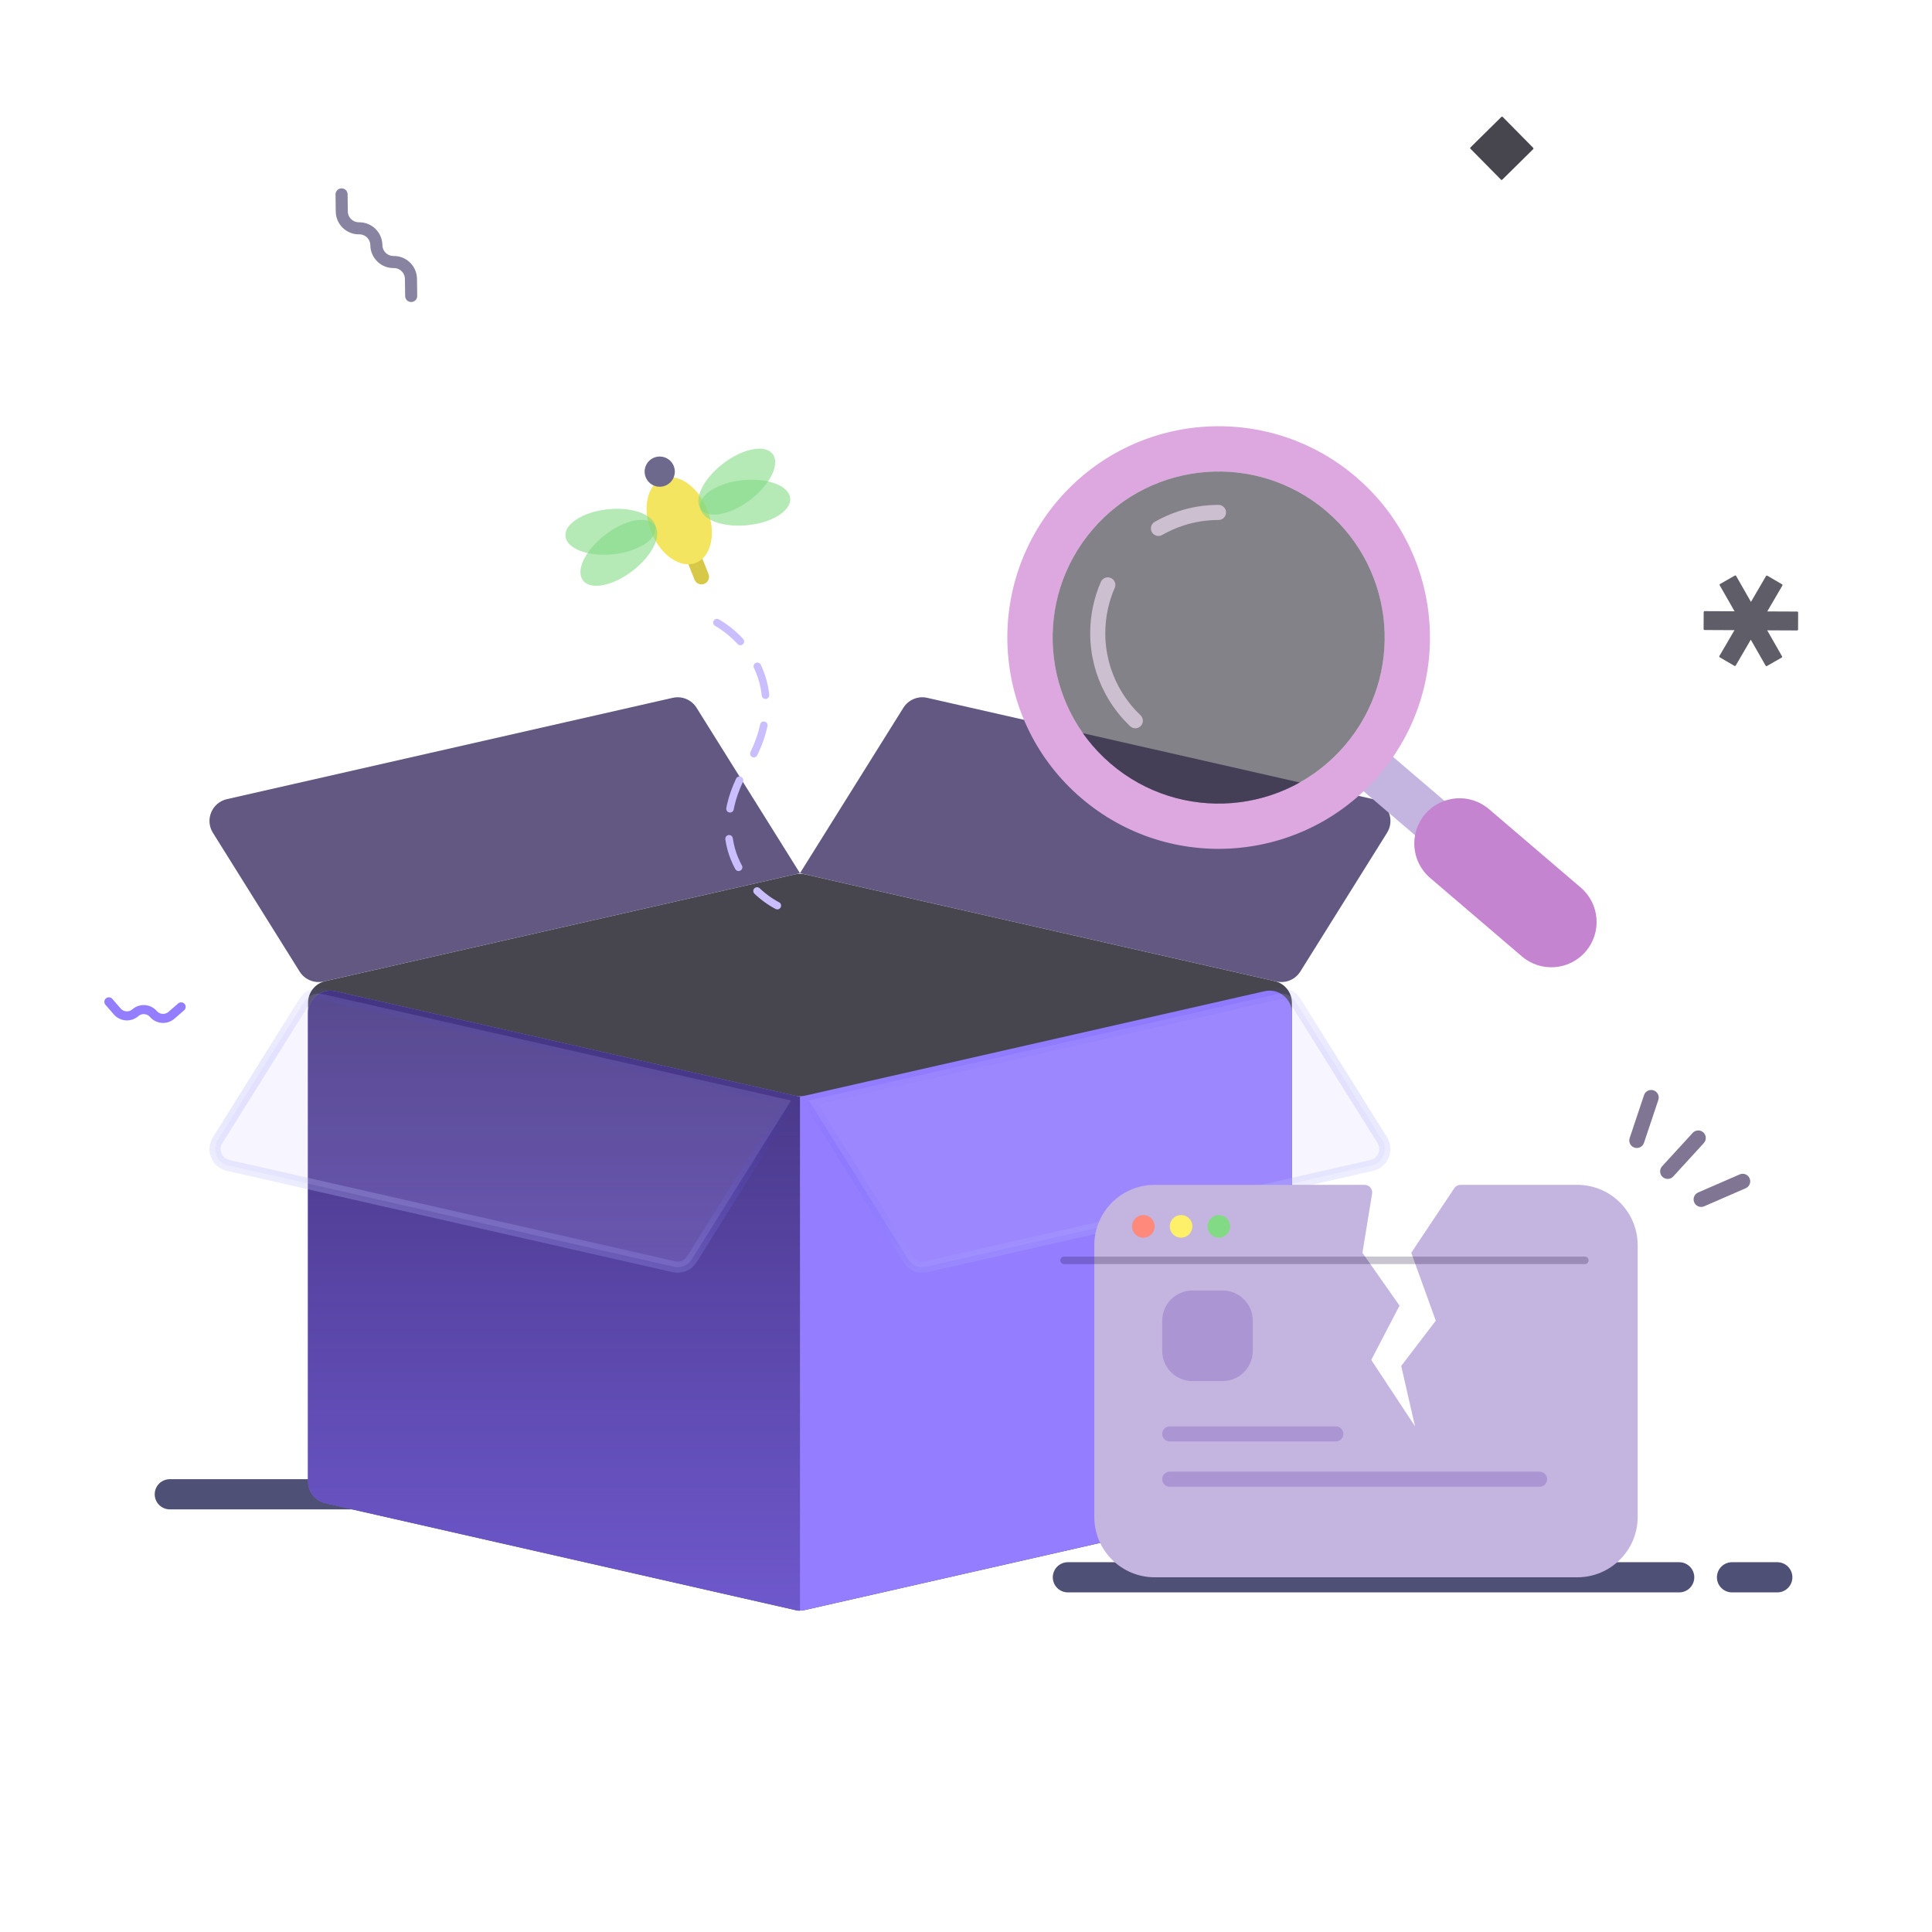
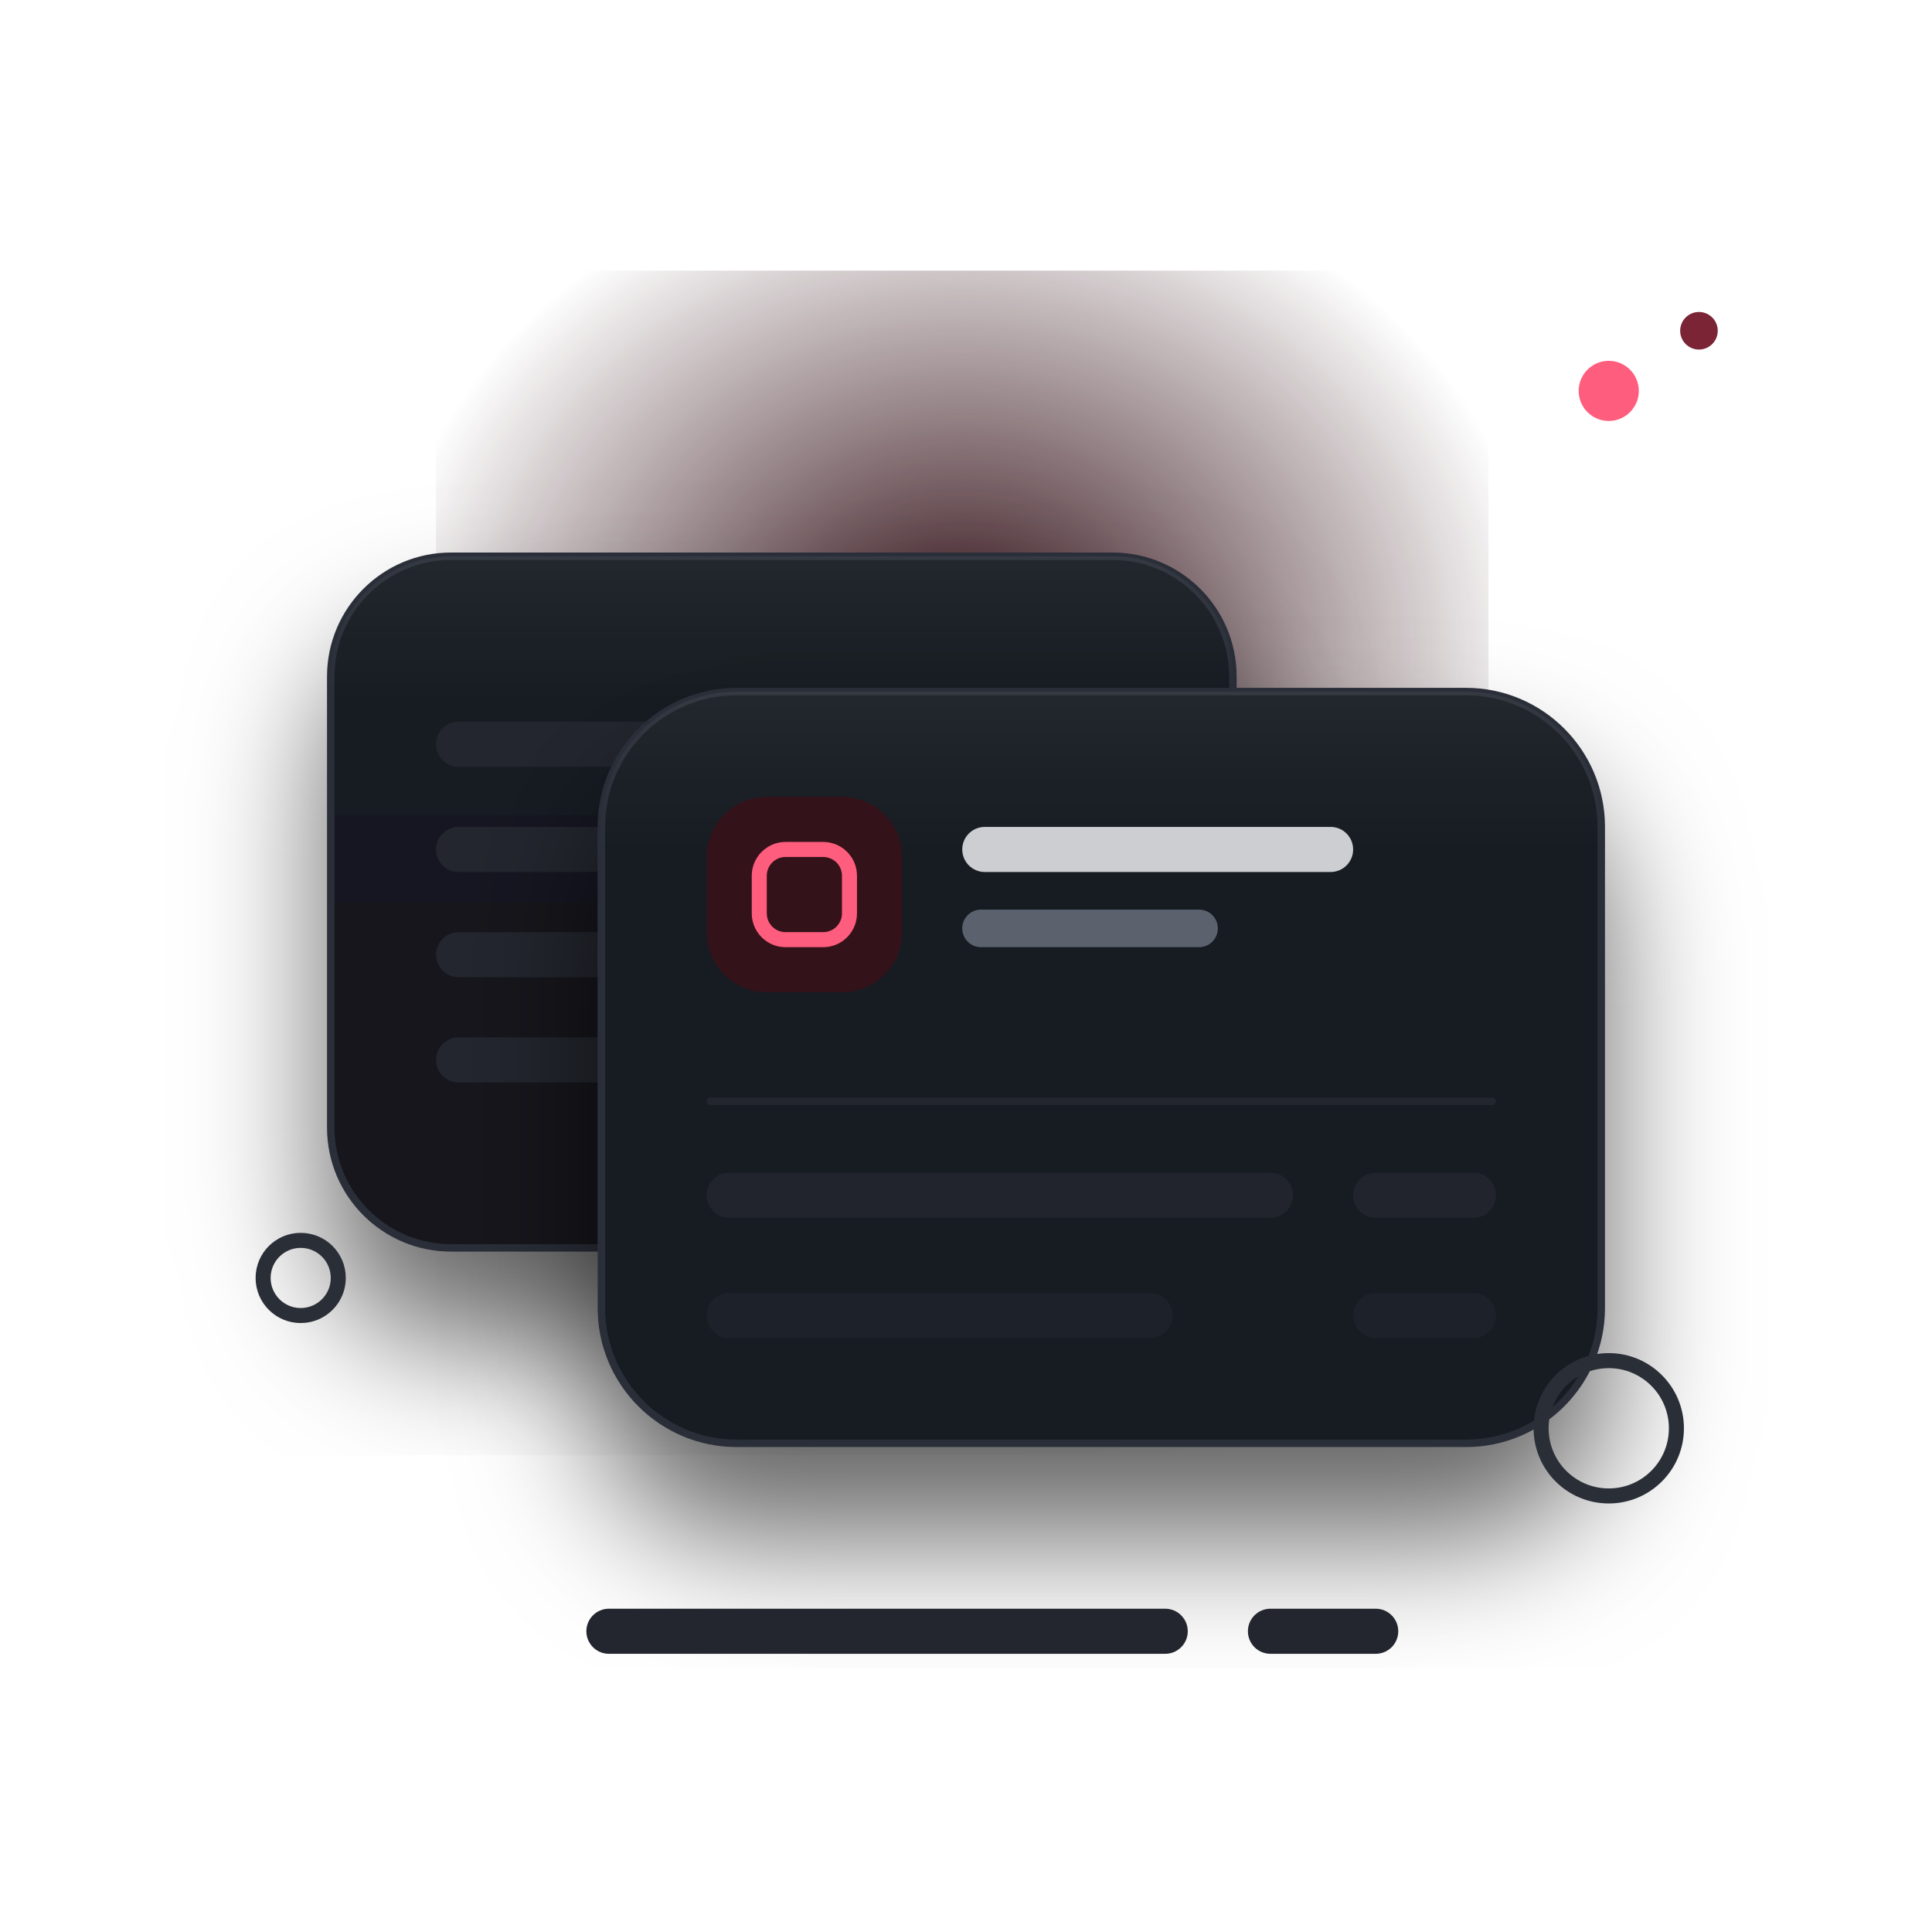
- <svg xmlns="http://www.w3.org/2000/svg" width="256" height="256" viewBox="0 0 256 256" fill="none">
-   <path d="M22.5 198H103.5M116.5 198H111.5H110.5" stroke="#4E5075" stroke-width="4" stroke-linecap="round" />
-   <path d="M40.815 132.884C40.815 131.5 41.772 130.301 43.121 129.994L105.344 115.853C105.776 115.755 106.225 115.755 106.657 115.853L168.879 129.994C170.228 130.301 171.186 131.5 171.186 132.884V196.302C171.186 197.685 170.228 198.884 168.879 199.191L106.657 213.332C106.225 213.43 105.776 213.43 105.344 213.332L43.121 199.191C41.772 198.884 40.815 197.685 40.815 196.302V132.884Z" fill="#47464E" />
-   <path d="M40.815 134.23C40.815 132.329 42.581 130.92 44.435 131.341L105.344 145.184C105.776 145.282 106.225 145.282 106.657 145.184L167.566 131.341C169.42 130.92 171.186 132.329 171.186 134.23V196.302C171.186 197.685 170.228 198.884 168.879 199.191L106.657 213.332C106.225 213.431 105.776 213.431 105.344 213.332L43.121 199.191C41.772 198.884 40.815 197.685 40.815 196.302V134.23Z" fill="#947DFF" />
-   <path d="M40.815 134.23V196.302C40.815 197.685 41.773 198.884 43.122 199.191L106.001 213.482V145.333L44.435 131.341C42.581 130.92 40.815 132.329 40.815 134.23Z" fill="url(#paint0_linear_490_14139)" />
-   <path d="M40.327 132.697C40.828 131.895 41.782 131.498 42.704 131.708L104.819 145.825L91.673 166.859C91.172 167.661 90.218 168.058 89.296 167.848L30.23 154.424C28.739 154.085 28.027 152.376 28.838 151.079L40.327 132.697Z" fill="#CABEFF" fill-opacity="0.16" stroke="url(#paint1_linear_490_14139)" stroke-width="1.481" />
-   <path d="M39.699 128.733C40.367 129.802 41.639 130.331 42.868 130.052L106 115.704L92.301 93.786C91.633 92.716 90.361 92.187 89.132 92.467L30.066 105.891C28.077 106.343 27.129 108.621 28.21 110.35L39.699 128.733Z" fill="#625881" />
-   <path d="M171.673 132.697C171.172 131.895 170.218 131.498 169.296 131.708L107.181 145.825L120.327 166.859C120.828 167.661 121.782 168.058 122.704 167.848L181.77 154.424C183.261 154.085 183.973 152.376 183.162 151.079L171.673 132.697Z" fill="#CABEFF" fill-opacity="0.16" stroke="url(#paint2_linear_490_14139)" stroke-width="1.481" />
-   <path d="M172.301 128.733C171.633 129.802 170.361 130.331 169.132 130.052L106 115.704L119.699 93.786C120.367 92.716 121.639 92.187 122.868 92.467L181.934 105.891C183.923 106.343 184.871 108.621 183.79 110.35L172.301 128.733Z" fill="#625881" />
-   <path d="M14.426 132.746L15.54 134.027C16.155 134.734 17.227 134.809 17.934 134.194V134.194C18.641 133.579 19.713 133.654 20.328 134.361V134.361C20.943 135.068 22.015 135.143 22.723 134.528L24.003 133.414" stroke="#947DFF" stroke-width="1.2" stroke-linecap="round" stroke-linejoin="round" />
-   <path d="M179.289 103.654C178.03 102.578 177.882 100.684 178.959 99.425C180.035 98.165 181.929 98.017 183.188 99.094L193.829 108.192C195.088 109.269 195.236 111.163 194.159 112.422C193.083 113.681 191.189 113.829 189.93 112.753L179.289 103.654Z" fill="#C4B4E0" />
-   <path fill-rule="evenodd" clip-rule="evenodd" d="M182.759 102.674C192.808 90.921 191.427 73.246 179.674 63.197C167.921 53.147 150.246 54.528 140.196 66.281C130.147 78.034 131.528 95.709 143.281 105.759C155.034 115.808 172.709 114.427 182.759 102.674ZM178.199 98.775C186.095 89.54 185.01 75.653 175.775 67.757C166.541 59.861 152.653 60.946 144.757 70.18C136.861 79.415 137.946 93.302 147.181 101.198C156.416 109.095 170.303 108.01 178.199 98.775Z" fill="#DDA8E0" />
-   <circle opacity="0.6" cx="161.478" cy="84.478" r="22" transform="rotate(-49.4678 161.478 84.4776)" fill="#302F38" />
-   <path opacity="0.6" d="M161.458 67.901C159.727 67.901 158.061 68.176 156.5 68.684C155.448 69.027 154.444 69.476 153.5 70.018M150.436 95.5C149.217 94.341 148.18 92.992 147.374 91.5C146.152 89.24 145.458 86.651 145.458 83.901C145.458 81.625 145.933 79.46 146.79 77.5" stroke="#FEE8FF" stroke-width="2" stroke-linecap="round" stroke-linejoin="round" />
-   <rect x="184.94" y="112.433" width="12" height="28" rx="6" transform="rotate(-49.4678 184.94 112.433)" fill="#C584D0" />
-   <rect x="90.916" y="74.016" width="2" height="4" rx="1" transform="rotate(-21.6568 90.9157 74.0159)" fill="#D7C947" />
-   <ellipse cx="90" cy="69" rx="4" ry="6" transform="rotate(-21.6568 89.9999 68.9998)" fill="#F4E560" />
-   <circle cx="87.417" cy="62.494" r="2" transform="rotate(-21.6568 87.4166 62.4939)" fill="#6D698D" />
-   <ellipse opacity="0.6" cx="82.004" cy="73.251" rx="6" ry="3" transform="rotate(-37.6568 82.004 73.2507)" fill="#83DA85" />
-   <ellipse opacity="0.6" rx="6" ry="3" transform="matrix(0.99513 -0.0985689 -0.0985689 -0.99513 80.8969 70.4625)" fill="#83DA85" />
-   <ellipse opacity="0.6" rx="6" ry="3" transform="matrix(-0.99513 0.0985689 0.0985689 0.99513 98.733 66.6081)" fill="#83DA85" />
-   <ellipse opacity="0.6" cx="97.626" cy="63.82" rx="6" ry="3" transform="rotate(142.343 97.6258 63.8199)" fill="#83DA85" />
-   <path d="M95 82.5C98.833 84.667 105 91.5 99 101.5C93 111.5 99.167 118 103 120" stroke="#CABEFF" stroke-linecap="round" stroke-dasharray="4 4" />
-   <path d="M141.5 209H222.5M235.5 209H230.5H229.5" stroke="#4E5075" stroke-width="4" stroke-linecap="round" />
-   <rect x="219.562" y="155.275" width="8" height="2" rx="1" transform="rotate(-47.5124 219.562 155.275)" fill="#807694" />
-   <rect x="215.622" y="151.748" width="8" height="2" rx="1" transform="rotate(-71.5124 215.622 151.748)" fill="#807694" />
-   <rect width="8" height="2" rx="1" transform="matrix(0.916974 -0.398948 -0.398948 -0.916974 224.894 160.241)" fill="#807694" />
-   <path d="M145 165C145 160.582 148.582 157 153 157H180.823C181.44 157 181.91 157.553 181.81 158.161L180.528 166L185.444 173L181.697 180.196L187.5 189L185.667 181L190.25 175L187 166L192.703 157.445C192.889 157.167 193.201 157 193.535 157H209C213.418 157 217 160.582 217 165V201C217 205.418 213.418 209 209 209H153C148.582 209 145 205.418 145 201V165Z" fill="#C4B4E0" />
-   <g style="mix-blend-mode:multiply">
-     <path d="M141 167H210" stroke="#C9C5D0" stroke-linecap="round" />
+ <svg xmlns="http://www.w3.org/2000/svg" width="257" height="256" viewBox="0 0 257 256" fill="none">
+   <defs>
+     <filter id="tableemptydark_sf" x="-30%" y="-30%" width="160%" height="160%">
+       <feDropShadow dx="0" dy="2" stdDeviation="3" flood-color="#000000" flood-opacity="0.45" />
+       <feDropShadow dx="0" dy="12" stdDeviation="9" flood-color="#000000" flood-opacity="0.6" />
+     </filter>
+     <linearGradient id="tableemptydark_glass" x1="0" y1="0" x2="0" y2="1">
+       <stop offset="0" stop-color="#ffffff" stop-opacity="0.05" />
+       <stop offset="0.42" stop-color="#ffffff" stop-opacity="0" />
+     </linearGradient>
+     <linearGradient id="tableemptydark_surf" x1="0" y1="0" x2="0" y2="1">
+       <stop offset="0" stop-color="#181b22" />
+       <stop offset="1" stop-color="#14171d" />
+     </linearGradient>
+     <radialGradient id="tableemptydark_rose" cx="50%" cy="42%" r="55%">
+       <stop offset="0" stop-color="#341219" />
+       <stop offset="1" stop-color="#341219" stop-opacity="0" />
+     </radialGradient>
+   </defs>
+   <rect x="58" y="36" width="140" height="120" fill="url(#tableemptydark_rose)" />
+   <circle cx="214" cy="52" r="4" fill="#ff5d7d" />
+   <circle cx="226" cy="44" r="2.5" fill="#7a2436" />
+   <g filter="url(#tableemptydark_sf)">
+     <rect x="44" y="74" width="120" height="92" rx="16" fill="url(#tableemptydark_surf)" stroke="#2a2e37" />
  </g>
-   <rect x="154" y="171" width="12" height="12" rx="4" fill="#AC95D3" />
-   <rect x="154" y="189" width="24" height="2" rx="1" fill="#AC95D3" />
-   <rect x="154" y="195" width="51" height="2" rx="1" fill="#AC95D3" />
-   <circle cx="151.5" cy="162.5" r="1.5" fill="#FF897A" />
-   <circle cx="156.5" cy="162.5" r="1.5" fill="#FFF06A" />
-   <circle cx="161.5" cy="162.5" r="1.5" fill="#83DA85" />
-   <rect x="194.758" y="19.621" width="6" height="6" rx="0.12" transform="rotate(-44.6341 194.758 19.6211)" fill="#47464E" />
-   <path fill-rule="evenodd" clip-rule="evenodd" d="M234.009 76.33C234.044 76.27 234.121 76.25 234.18 76.285L236.127 77.42C236.186 77.455 236.206 77.532 236.172 77.592L234.174 81.016L238.139 81.034C238.208 81.035 238.263 81.091 238.263 81.16L238.253 83.413C238.253 83.482 238.196 83.538 238.127 83.538L234.162 83.52L236.129 86.963C236.163 87.023 236.142 87.099 236.082 87.133L234.126 88.251C234.066 88.285 233.99 88.264 233.955 88.204L231.989 84.762L229.991 88.187C229.956 88.246 229.879 88.267 229.819 88.232L227.873 87.097C227.814 87.062 227.793 86.985 227.828 86.925L229.826 83.5L225.861 83.482C225.792 83.482 225.736 83.426 225.736 83.357L225.747 81.104C225.747 81.035 225.803 80.979 225.872 80.979L229.837 80.997L227.87 77.554C227.836 77.494 227.857 77.418 227.917 77.383L229.873 76.266C229.933 76.231 230.01 76.252 230.044 76.312L232.011 79.755L234.009 76.33Z" fill="#5F5D67" />
-   <path d="M45.259 25.757L45.288 28.02C45.304 29.27 46.33 30.27 47.58 30.253V30.253C48.829 30.237 49.855 31.237 49.871 32.487V32.487C49.887 33.736 50.913 34.736 52.163 34.721V34.721C53.412 34.704 54.438 35.704 54.454 36.954L54.483 39.217" stroke="#8983A2" stroke-width="1.6" stroke-linecap="round" stroke-linejoin="round" />
-   <defs>
-     <linearGradient id="paint0_linear_490_14139" x1="73.408" y1="130.519" x2="73.408" y2="213.482" gradientUnits="userSpaceOnUse">
-       <stop stop-color="#423379" />
-       <stop offset="1" stop-color="#473296" stop-opacity="0.49" />
-     </linearGradient>
-     <linearGradient id="paint1_linear_490_14139" x1="66" y1="130.519" x2="53.407" y2="165.333" gradientUnits="userSpaceOnUse">
-       <stop stop-color="#2E2AF5" stop-opacity="0" />
-       <stop offset="1" stop-color="#CACCFE" stop-opacity="0.32" />
-     </linearGradient>
-     <linearGradient id="paint2_linear_490_14139" x1="146" y1="130.519" x2="158.593" y2="165.333" gradientUnits="userSpaceOnUse">
-       <stop stop-color="#2E2AF5" stop-opacity="0" />
-       <stop offset="1" stop-color="#CBCDFF" stop-opacity="0.32" />
-     </linearGradient>
-   </defs>
+   <rect x="44" y="74" width="120" height="46" rx="16" fill="url(#tableemptydark_glass)" />
+   <rect x="58" y="96" width="70" height="6" rx="3" fill="#23262e" />
+   <rect x="58" y="110" width="92" height="6" rx="3" fill="#23262e" />
+   <rect x="58" y="124" width="54" height="6" rx="3" fill="#23262e" />
+   <rect x="58" y="138" width="80" height="6" rx="3" fill="#23262e" />
+   <g filter="url(#tableemptydark_sf)">
+     <rect x="80" y="92" width="133" height="100" rx="18" fill="#181b22" stroke="#2a2e37" />
+   </g>
+   <rect x="80" y="92" width="133" height="50" rx="18" fill="url(#tableemptydark_glass)" />
+   <rect x="94" y="106" width="26" height="26" rx="8" fill="#341219" />
+   <rect x="101" y="113" width="12" height="12" rx="3.5" fill="none" stroke="#ff5d7d" stroke-width="2" />
+   <rect x="128" y="110" width="52" height="6" rx="3" fill="#f3f5f8" fill-opacity="0.82" />
+   <rect x="128" y="121" width="34" height="5" rx="2.5" fill="#5b626e" />
+   <rect x="94" y="146" width="105" height="1" rx="0.5" fill="#23262e" />
+   <g opacity="0.9">
+     <rect x="94" y="156" width="78" height="6" rx="3" fill="#22252d" />
+     <rect x="180" y="156" width="19" height="6" rx="3" fill="#22252d" />
+   </g>
+   <g opacity="0.6">
+     <rect x="94" y="172" width="62" height="6" rx="3" fill="#22252d" />
+     <rect x="180" y="172" width="19" height="6" rx="3" fill="#22252d" />
+   </g>
+   <rect x="78" y="214" width="80" height="6" rx="3" fill="#23262e" />
+   <rect x="166" y="214" width="20" height="6" rx="3" fill="#23262e" />
+   <circle cx="214" cy="190" r="9" fill="none" stroke="#2a2e37" stroke-width="2" />
+   <circle cx="40" cy="170" r="5" fill="none" stroke="#2a2e37" stroke-width="2" />
</svg>
